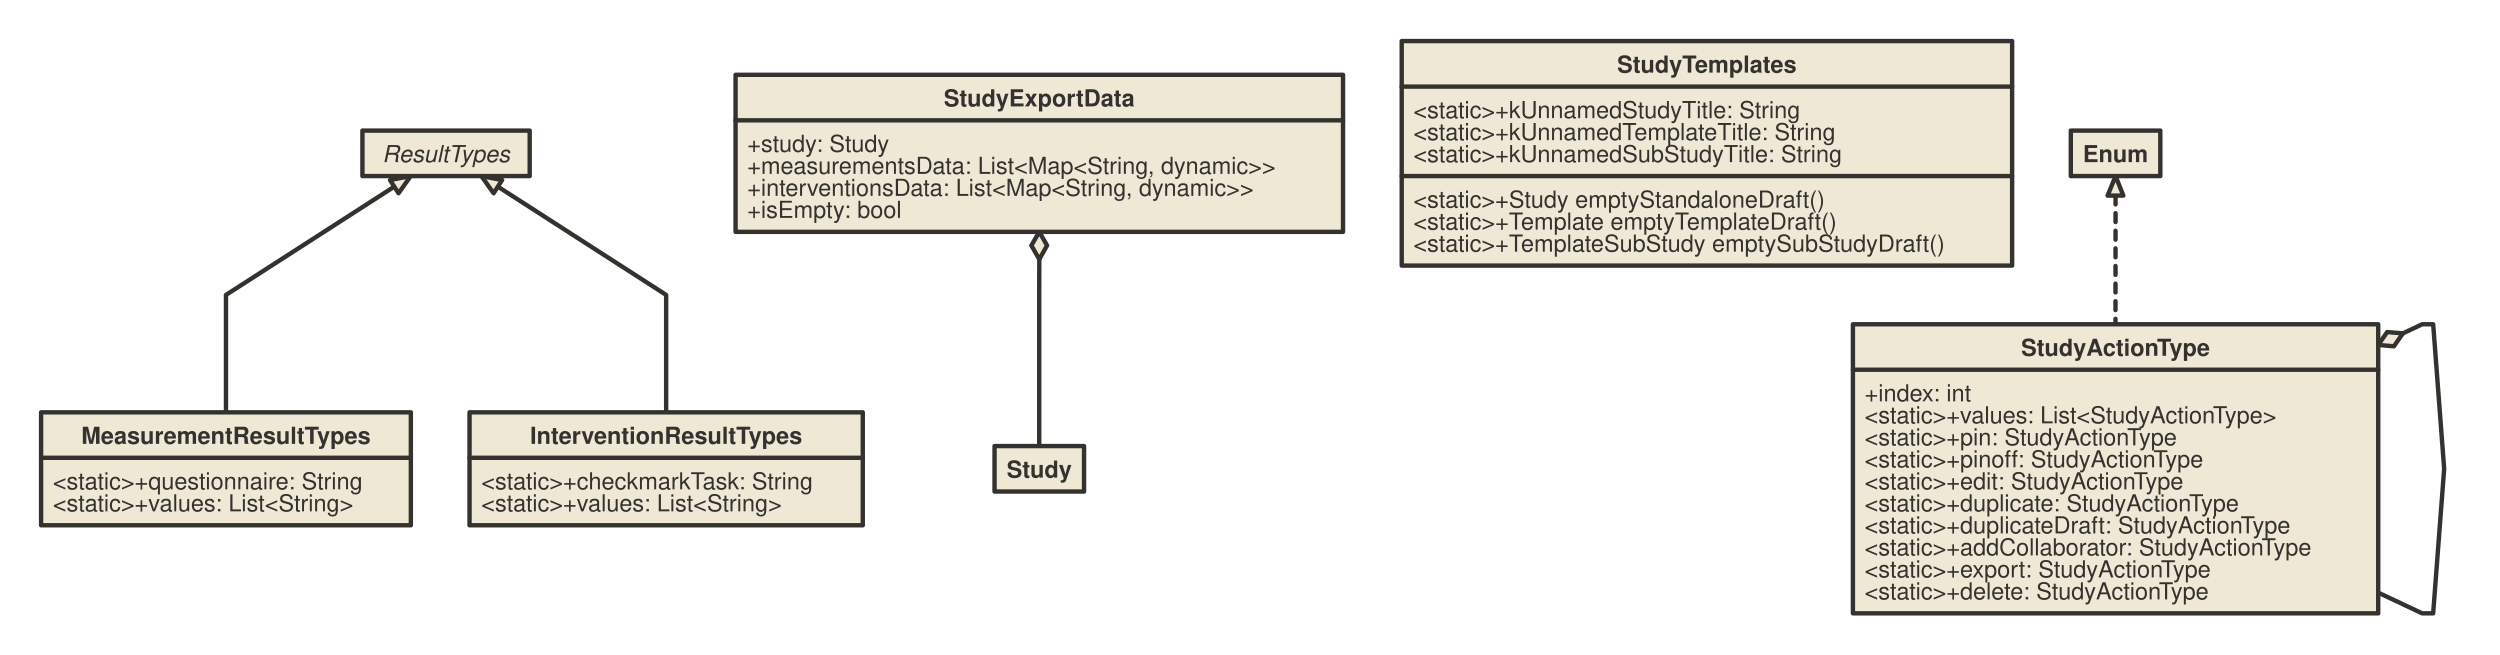
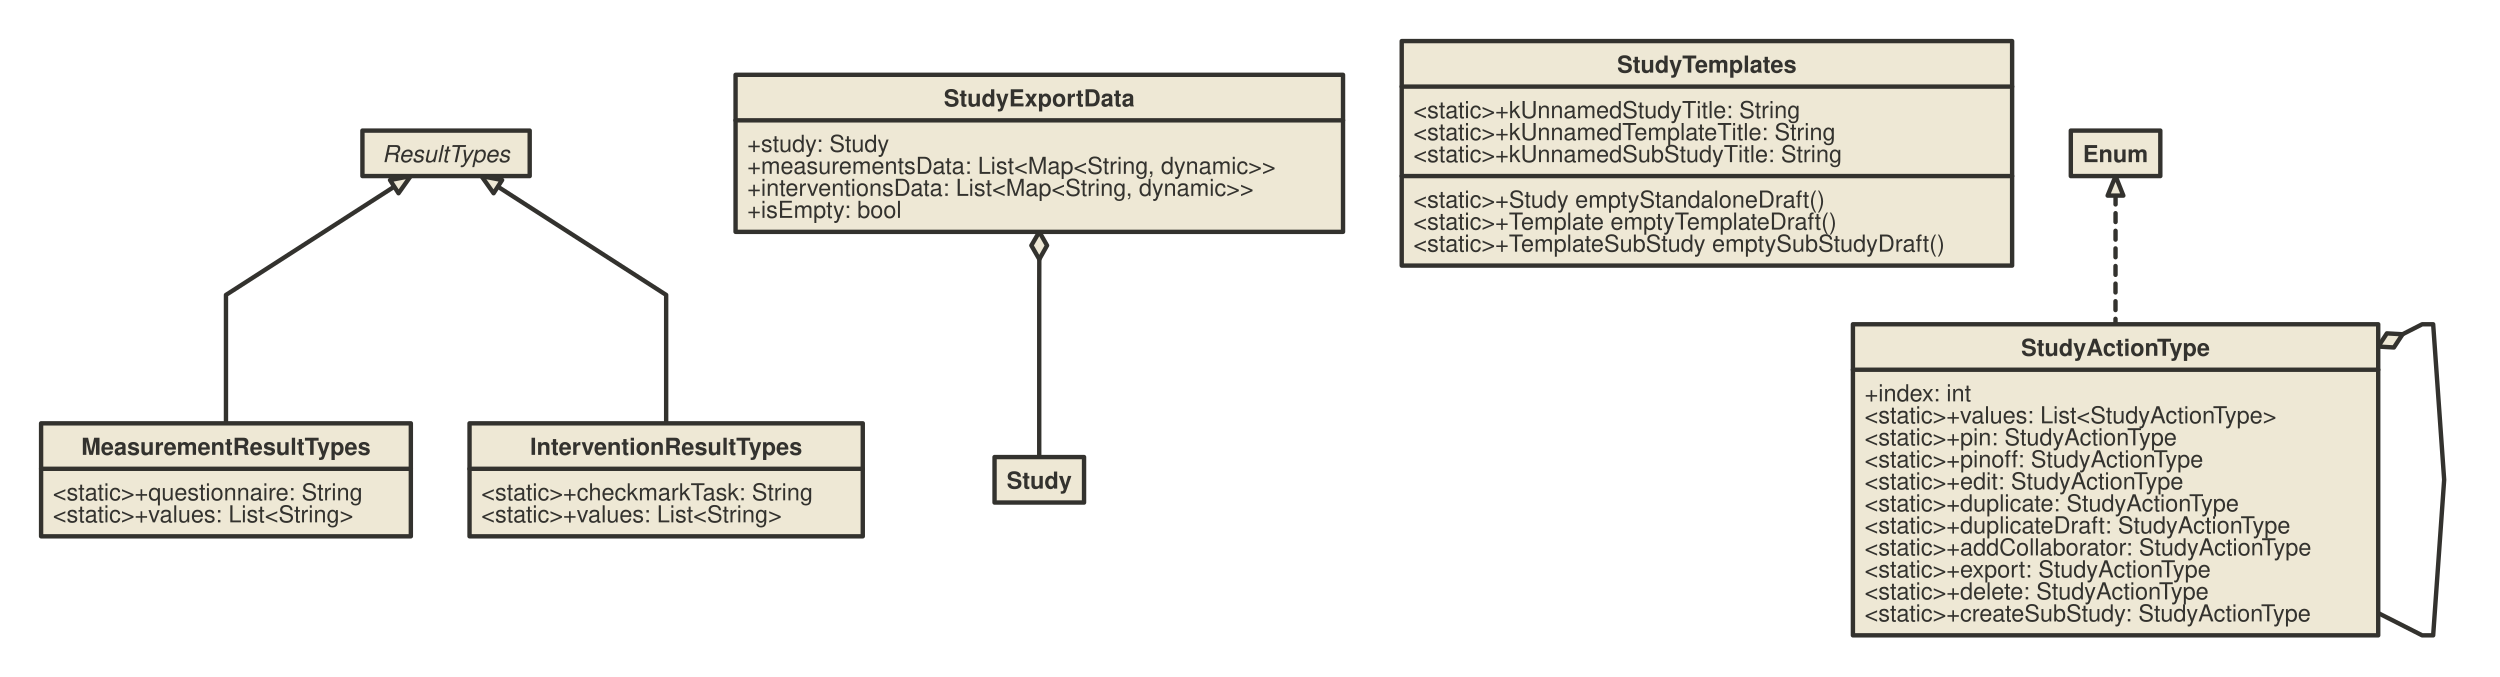
- <svg xmlns="http://www.w3.org/2000/svg" version="1.1" baseProfile="full" width="1703.8" height="446.0" viewbox="0 0 1703.75 446">
+ <svg xmlns="http://www.w3.org/2000/svg" version="1.1" baseProfile="full" width="1703.8" height="461.0" viewbox="0 0 1703.75 461">
  <g stroke-width="1.0" text-align="left" font="12pt Helvetica, Arial, sans-serif" font-size="12pt" font-family="Helvetica" font-weight="bold" font-style="normal">
    <g font-family="Helvetica" font-size="12pt" font-weight="bold" font-style="normal" stroke-width="3.0" stroke-linejoin="round" stroke-linecap="round" stroke="#33322E">
      <g stroke="transparent" fill="transparent">
-         <rect x="0.0" y="0.0" height="446.0" width="1703.8" stroke="none" />
+         <rect x="0.0" y="0.0" height="461.0" width="1703.8" stroke="none" />
      </g>
      <g transform="translate(8, 8)" fill="#33322E">
        <g transform="translate(20, 20)" fill="#eee8d5" font-family="Helvetica" font-size="12pt" font-weight="normal" font-style="normal">
-           <path d="M240.7 99.2 L126 173 L126 253 L126.0 253.0 " fill="none" />
+           <path d="M240.7 99.2 L126 173 L126 260.5 L126.0 260.5 " fill="none" />
          <path d="M243.6 103.7 L240.7 99.2 L237.8 94.7 L251.9 92.0 Z" />
-           <path d="M311.3 99.2 L426 173 L426 253 L426.0 253.0 " fill="none" />
+           <path d="M311.3 99.2 L426 173 L426 260.5 L426.0 260.5 " fill="none" />
          <path d="M314.2 94.7 L311.3 99.2 L308.4 103.7 L300.1 92.0 Z" />
-           <path d="M680.3 148.7 L680.25 173 L680.25 276 L680.3 276.0 " fill="none" />
+           <path d="M680.3 148.7 L680.25 173 L680.25 283.5 L680.3 283.5 " fill="none" />
          <g fill="#eee8d5">
            <path d="M685.6 139.3 L680.3 148.7 L674.9 139.3 L680.3 130.0 Z" />
          </g>
-           <path d="M1609.6 199.2 L1622.75 193 L1630.25 193 L1630.25 193 L1637.75 291.5 L1637.75 291.5 L1630.25 390 L1630.25 390 L1622.75 390 L1622.75 390 L1592.75 375.861 L1592.8 375.9 " fill="none" />
+           <path d="M1609.4 199.8 L1622.75 193 L1630.25 193 L1630.25 193 L1637.75 299 L1637.75 299 L1630.25 405 L1630.25 405 L1622.75 405 L1622.75 405 L1592.75 389.785 L1592.8 389.8 " fill="none" />
          <g fill="#eee8d5">
-             <path d="M1598.9 198.3 L1609.6 199.2 L1603.5 208.0 L1592.8 207.1 Z" />
+             <path d="M1598.7 199.2 L1609.4 199.8 L1603.5 208.8 L1592.8 208.2 Z" />
          </g>
          <g stroke-dasharray="6 6">
            <path d="M1413.8 105.3 L1413.75 173 L1413.75 193 L1413.8 193.0 " fill="none" />
          </g>
          <path d="M1419.1 105.3 L1413.8 105.3 L1408.4 105.3 L1413.8 92.0 Z" />
          <g data-name="ResultTypes">
            <g fill="#eee8d5" stroke="#33322E" data-name="ResultTypes">
              <rect x="219.0" y="61.0" height="31.0" width="114.0" data-name="ResultTypes" />
            </g>
            <g transform="translate(219, 61)" font-family="Helvetica" font-size="12pt" font-weight="normal" font-style="italic" data-name="ResultTypes">
              <g transform="translate(8, 8)" fill="#33322E" text-align="center" data-name="ResultTypes">
                <text x="49.0" y="13.5" stroke="none" text-anchor="middle" data-name="ResultTypes">ResultTypes</text>
              </g>
            </g>
          </g>
          <g data-name="MeasurementResultTypes">
            <g fill="#eee8d5" stroke="#33322E" data-name="MeasurementResultTypes">
-               <rect x="0.0" y="253.0" height="77.0" width="252.0" data-name="MeasurementResultTypes" />
-               <path d="M0.0 284.0 L252.0 284.0" fill="none" data-name="MeasurementResultTypes" />
+               <rect x="0.0" y="260.5" height="77.0" width="252.0" data-name="MeasurementResultTypes" />
+               <path d="M0.0 291.5 L252.0 291.5" fill="none" data-name="MeasurementResultTypes" />
            </g>
-             <g transform="translate(0, 253)" font-family="Helvetica" font-size="12pt" font-weight="bold" font-style="normal" data-name="MeasurementResultTypes">
+             <g transform="translate(0, 260.5)" font-family="Helvetica" font-size="12pt" font-weight="bold" font-style="normal" data-name="MeasurementResultTypes">
              <g transform="translate(8, 8)" fill="#33322E" text-align="center" data-name="MeasurementResultTypes">
                <text x="118.0" y="13.5" stroke="none" text-anchor="middle" data-name="MeasurementResultTypes">MeasurementResultTypes</text>
              </g>
            </g>
-             <g transform="translate(0, 284)" font-family="Helvetica" font-size="12pt" font-weight="normal" font-style="normal" data-name="MeasurementResultTypes">
+             <g transform="translate(0, 291.5)" font-family="Helvetica" font-size="12pt" font-weight="normal" font-style="normal" data-name="MeasurementResultTypes">
              <g transform="translate(8, 8)" fill="#33322E" text-align="left" data-name="MeasurementResultTypes">
                <text x="0.0" y="13.5" stroke="none" data-name="MeasurementResultTypes">&lt;static&gt;+questionnaire: String</text>
                <text x="0.0" y="28.5" stroke="none" data-name="MeasurementResultTypes">&lt;static&gt;+values: List&lt;String&gt;</text>
              </g>
            </g>
          </g>
          <g data-name="InterventionResultTypes">
            <g fill="#eee8d5" stroke="#33322E" data-name="InterventionResultTypes">
-               <rect x="292.0" y="253.0" height="77.0" width="268.0" data-name="InterventionResultTypes" />
-               <path d="M292.0 284.0 L560.0 284.0" fill="none" data-name="InterventionResultTypes" />
+               <rect x="292.0" y="260.5" height="77.0" width="268.0" data-name="InterventionResultTypes" />
+               <path d="M292.0 291.5 L560.0 291.5" fill="none" data-name="InterventionResultTypes" />
            </g>
-             <g transform="translate(292, 253)" font-family="Helvetica" font-size="12pt" font-weight="bold" font-style="normal" data-name="InterventionResultTypes">
+             <g transform="translate(292, 260.5)" font-family="Helvetica" font-size="12pt" font-weight="bold" font-style="normal" data-name="InterventionResultTypes">
              <g transform="translate(8, 8)" fill="#33322E" text-align="center" data-name="InterventionResultTypes">
                <text x="126.0" y="13.5" stroke="none" text-anchor="middle" data-name="InterventionResultTypes">InterventionResultTypes</text>
              </g>
            </g>
-             <g transform="translate(292, 284)" font-family="Helvetica" font-size="12pt" font-weight="normal" font-style="normal" data-name="InterventionResultTypes">
+             <g transform="translate(292, 291.5)" font-family="Helvetica" font-size="12pt" font-weight="normal" font-style="normal" data-name="InterventionResultTypes">
              <g transform="translate(8, 8)" fill="#33322E" text-align="left" data-name="InterventionResultTypes">
                <text x="0.0" y="13.5" stroke="none" data-name="InterventionResultTypes">&lt;static&gt;+checkmarkTask: String</text>
                <text x="0.0" y="28.5" stroke="none" data-name="InterventionResultTypes">&lt;static&gt;+values: List&lt;String&gt;</text>
              </g>
            </g>
          </g>
          <g data-name="StudyExportData">
            <g fill="#eee8d5" stroke="#33322E" data-name="StudyExportData">
              <rect x="473.3" y="23.0" height="107.0" width="414.0" data-name="StudyExportData" />
              <path d="M473.3 54.0 L887.3 54.0" fill="none" data-name="StudyExportData" />
            </g>
            <g transform="translate(473.25, 23)" font-family="Helvetica" font-size="12pt" font-weight="bold" font-style="normal" data-name="StudyExportData">
              <g transform="translate(8, 8)" fill="#33322E" text-align="center" data-name="StudyExportData">
                <text x="199.0" y="13.5" stroke="none" text-anchor="middle" data-name="StudyExportData">StudyExportData</text>
              </g>
            </g>
            <g transform="translate(473.25, 54)" font-family="Helvetica" font-size="12pt" font-weight="normal" font-style="normal" data-name="StudyExportData">
              <g transform="translate(8, 8)" fill="#33322E" text-align="left" data-name="StudyExportData">
                <text x="0.0" y="13.5" stroke="none" data-name="StudyExportData">+study: Study</text>
                <text x="0.0" y="28.5" stroke="none" data-name="StudyExportData">+measurementsData: List&lt;Map&lt;String, dynamic&gt;&gt;</text>
                <text x="0.0" y="43.5" stroke="none" data-name="StudyExportData">+interventionsData: List&lt;Map&lt;String, dynamic&gt;&gt;</text>
                <text x="0.0" y="58.5" stroke="none" data-name="StudyExportData">+isEmpty: bool</text>
              </g>
            </g>
          </g>
          <g data-name="Study">
            <g fill="#eee8d5" stroke="#33322E" data-name="Study">
-               <rect x="649.8" y="276.0" height="31.0" width="61.0" data-name="Study" />
+               <rect x="649.8" y="283.5" height="31.0" width="61.0" data-name="Study" />
            </g>
-             <g transform="translate(649.75, 276)" font-family="Helvetica" font-size="12pt" font-weight="bold" font-style="normal" data-name="Study">
+             <g transform="translate(649.75, 283.5)" font-family="Helvetica" font-size="12pt" font-weight="bold" font-style="normal" data-name="Study">
              <g transform="translate(8, 8)" fill="#33322E" text-align="center" data-name="Study">
                <text x="22.5" y="13.5" stroke="none" text-anchor="middle" data-name="Study">Study</text>
              </g>
            </g>
          </g>
          <g data-name="StudyTemplates">
            <g fill="#eee8d5" stroke="#33322E" data-name="StudyTemplates">
              <rect x="927.3" y="0.0" height="153.0" width="416.0" data-name="StudyTemplates" />
              <path d="M927.3 31.0 L1343.3 31.0" fill="none" data-name="StudyTemplates" />
              <path d="M927.3 92.0 L1343.3 92.0" fill="none" data-name="StudyTemplates" />
            </g>
            <g transform="translate(927.25, 0)" font-family="Helvetica" font-size="12pt" font-weight="bold" font-style="normal" data-name="StudyTemplates">
              <g transform="translate(8, 8)" fill="#33322E" text-align="center" data-name="StudyTemplates">
                <text x="200.0" y="13.5" stroke="none" text-anchor="middle" data-name="StudyTemplates">StudyTemplates</text>
              </g>
            </g>
            <g transform="translate(927.25, 31)" font-family="Helvetica" font-size="12pt" font-weight="normal" font-style="normal" data-name="StudyTemplates">
              <g transform="translate(8, 8)" fill="#33322E" text-align="left" data-name="StudyTemplates">
                <text x="0.0" y="13.5" stroke="none" data-name="StudyTemplates">&lt;static&gt;+kUnnamedStudyTitle: String</text>
                <text x="0.0" y="28.5" stroke="none" data-name="StudyTemplates">&lt;static&gt;+kUnnamedTemplateTitle: String</text>
                <text x="0.0" y="43.5" stroke="none" data-name="StudyTemplates">&lt;static&gt;+kUnnamedSubStudyTitle: String</text>
              </g>
            </g>
            <g transform="translate(927.25, 92)" font-family="Helvetica" font-size="12pt" font-weight="normal" font-style="normal" data-name="StudyTemplates">
              <g transform="translate(8, 8)" fill="#33322E" text-align="left" data-name="StudyTemplates">
                <text x="0.0" y="13.5" stroke="none" data-name="StudyTemplates">&lt;static&gt;+Study emptyStandaloneDraft()</text>
                <text x="0.0" y="28.5" stroke="none" data-name="StudyTemplates">&lt;static&gt;+Template emptyTemplateDraft()</text>
                <text x="0.0" y="43.5" stroke="none" data-name="StudyTemplates">&lt;static&gt;+TemplateSubStudy emptySubStudyDraft()</text>
              </g>
            </g>
          </g>
          <g data-name="StudyActionType">
            <g fill="#eee8d5" stroke="#33322E" data-name="StudyActionType">
-               <rect x="1234.8" y="193.0" height="197.0" width="358.0" data-name="StudyActionType" />
+               <rect x="1234.8" y="193.0" height="212.0" width="358.0" data-name="StudyActionType" />
              <path d="M1234.8 224.0 L1592.8 224.0" fill="none" data-name="StudyActionType" />
            </g>
            <g transform="translate(1234.75, 193)" font-family="Helvetica" font-size="12pt" font-weight="bold" font-style="normal" data-name="StudyActionType">
              <g transform="translate(8, 8)" fill="#33322E" text-align="center" data-name="StudyActionType">
                <text x="171.0" y="13.5" stroke="none" text-anchor="middle" data-name="StudyActionType">StudyActionType</text>
              </g>
            </g>
            <g transform="translate(1234.75, 224)" font-family="Helvetica" font-size="12pt" font-weight="normal" font-style="normal" data-name="StudyActionType">
              <g transform="translate(8, 8)" fill="#33322E" text-align="left" data-name="StudyActionType">
                <text x="0.0" y="13.5" stroke="none" data-name="StudyActionType">+index: int</text>
                <text x="0.0" y="28.5" stroke="none" data-name="StudyActionType">&lt;static&gt;+values: List&lt;StudyActionType&gt;</text>
                <text x="0.0" y="43.5" stroke="none" data-name="StudyActionType">&lt;static&gt;+pin: StudyActionType</text>
                <text x="0.0" y="58.5" stroke="none" data-name="StudyActionType">&lt;static&gt;+pinoff: StudyActionType</text>
                <text x="0.0" y="73.5" stroke="none" data-name="StudyActionType">&lt;static&gt;+edit: StudyActionType</text>
                <text x="0.0" y="88.5" stroke="none" data-name="StudyActionType">&lt;static&gt;+duplicate: StudyActionType</text>
                <text x="0.0" y="103.5" stroke="none" data-name="StudyActionType">&lt;static&gt;+duplicateDraft: StudyActionType</text>
                <text x="0.0" y="118.5" stroke="none" data-name="StudyActionType">&lt;static&gt;+addCollaborator: StudyActionType</text>
                <text x="0.0" y="133.5" stroke="none" data-name="StudyActionType">&lt;static&gt;+export: StudyActionType</text>
                <text x="0.0" y="148.5" stroke="none" data-name="StudyActionType">&lt;static&gt;+delete: StudyActionType</text>
+                 <text x="0.0" y="163.5" stroke="none" data-name="StudyActionType">&lt;static&gt;+createSubStudy: StudyActionType</text>
              </g>
            </g>
          </g>
          <g data-name="Enum">
            <g fill="#eee8d5" stroke="#33322E" data-name="Enum">
              <rect x="1383.3" y="61.0" height="31.0" width="61.0" data-name="Enum" />
            </g>
            <g transform="translate(1383.25, 61)" font-family="Helvetica" font-size="12pt" font-weight="bold" font-style="normal" data-name="Enum">
              <g transform="translate(8, 8)" fill="#33322E" text-align="center" data-name="Enum">
                <text x="22.5" y="13.5" stroke="none" text-anchor="middle" data-name="Enum">Enum</text>
              </g>
            </g>
          </g>
        </g>
      </g>
    </g>
  </g>
</svg>
